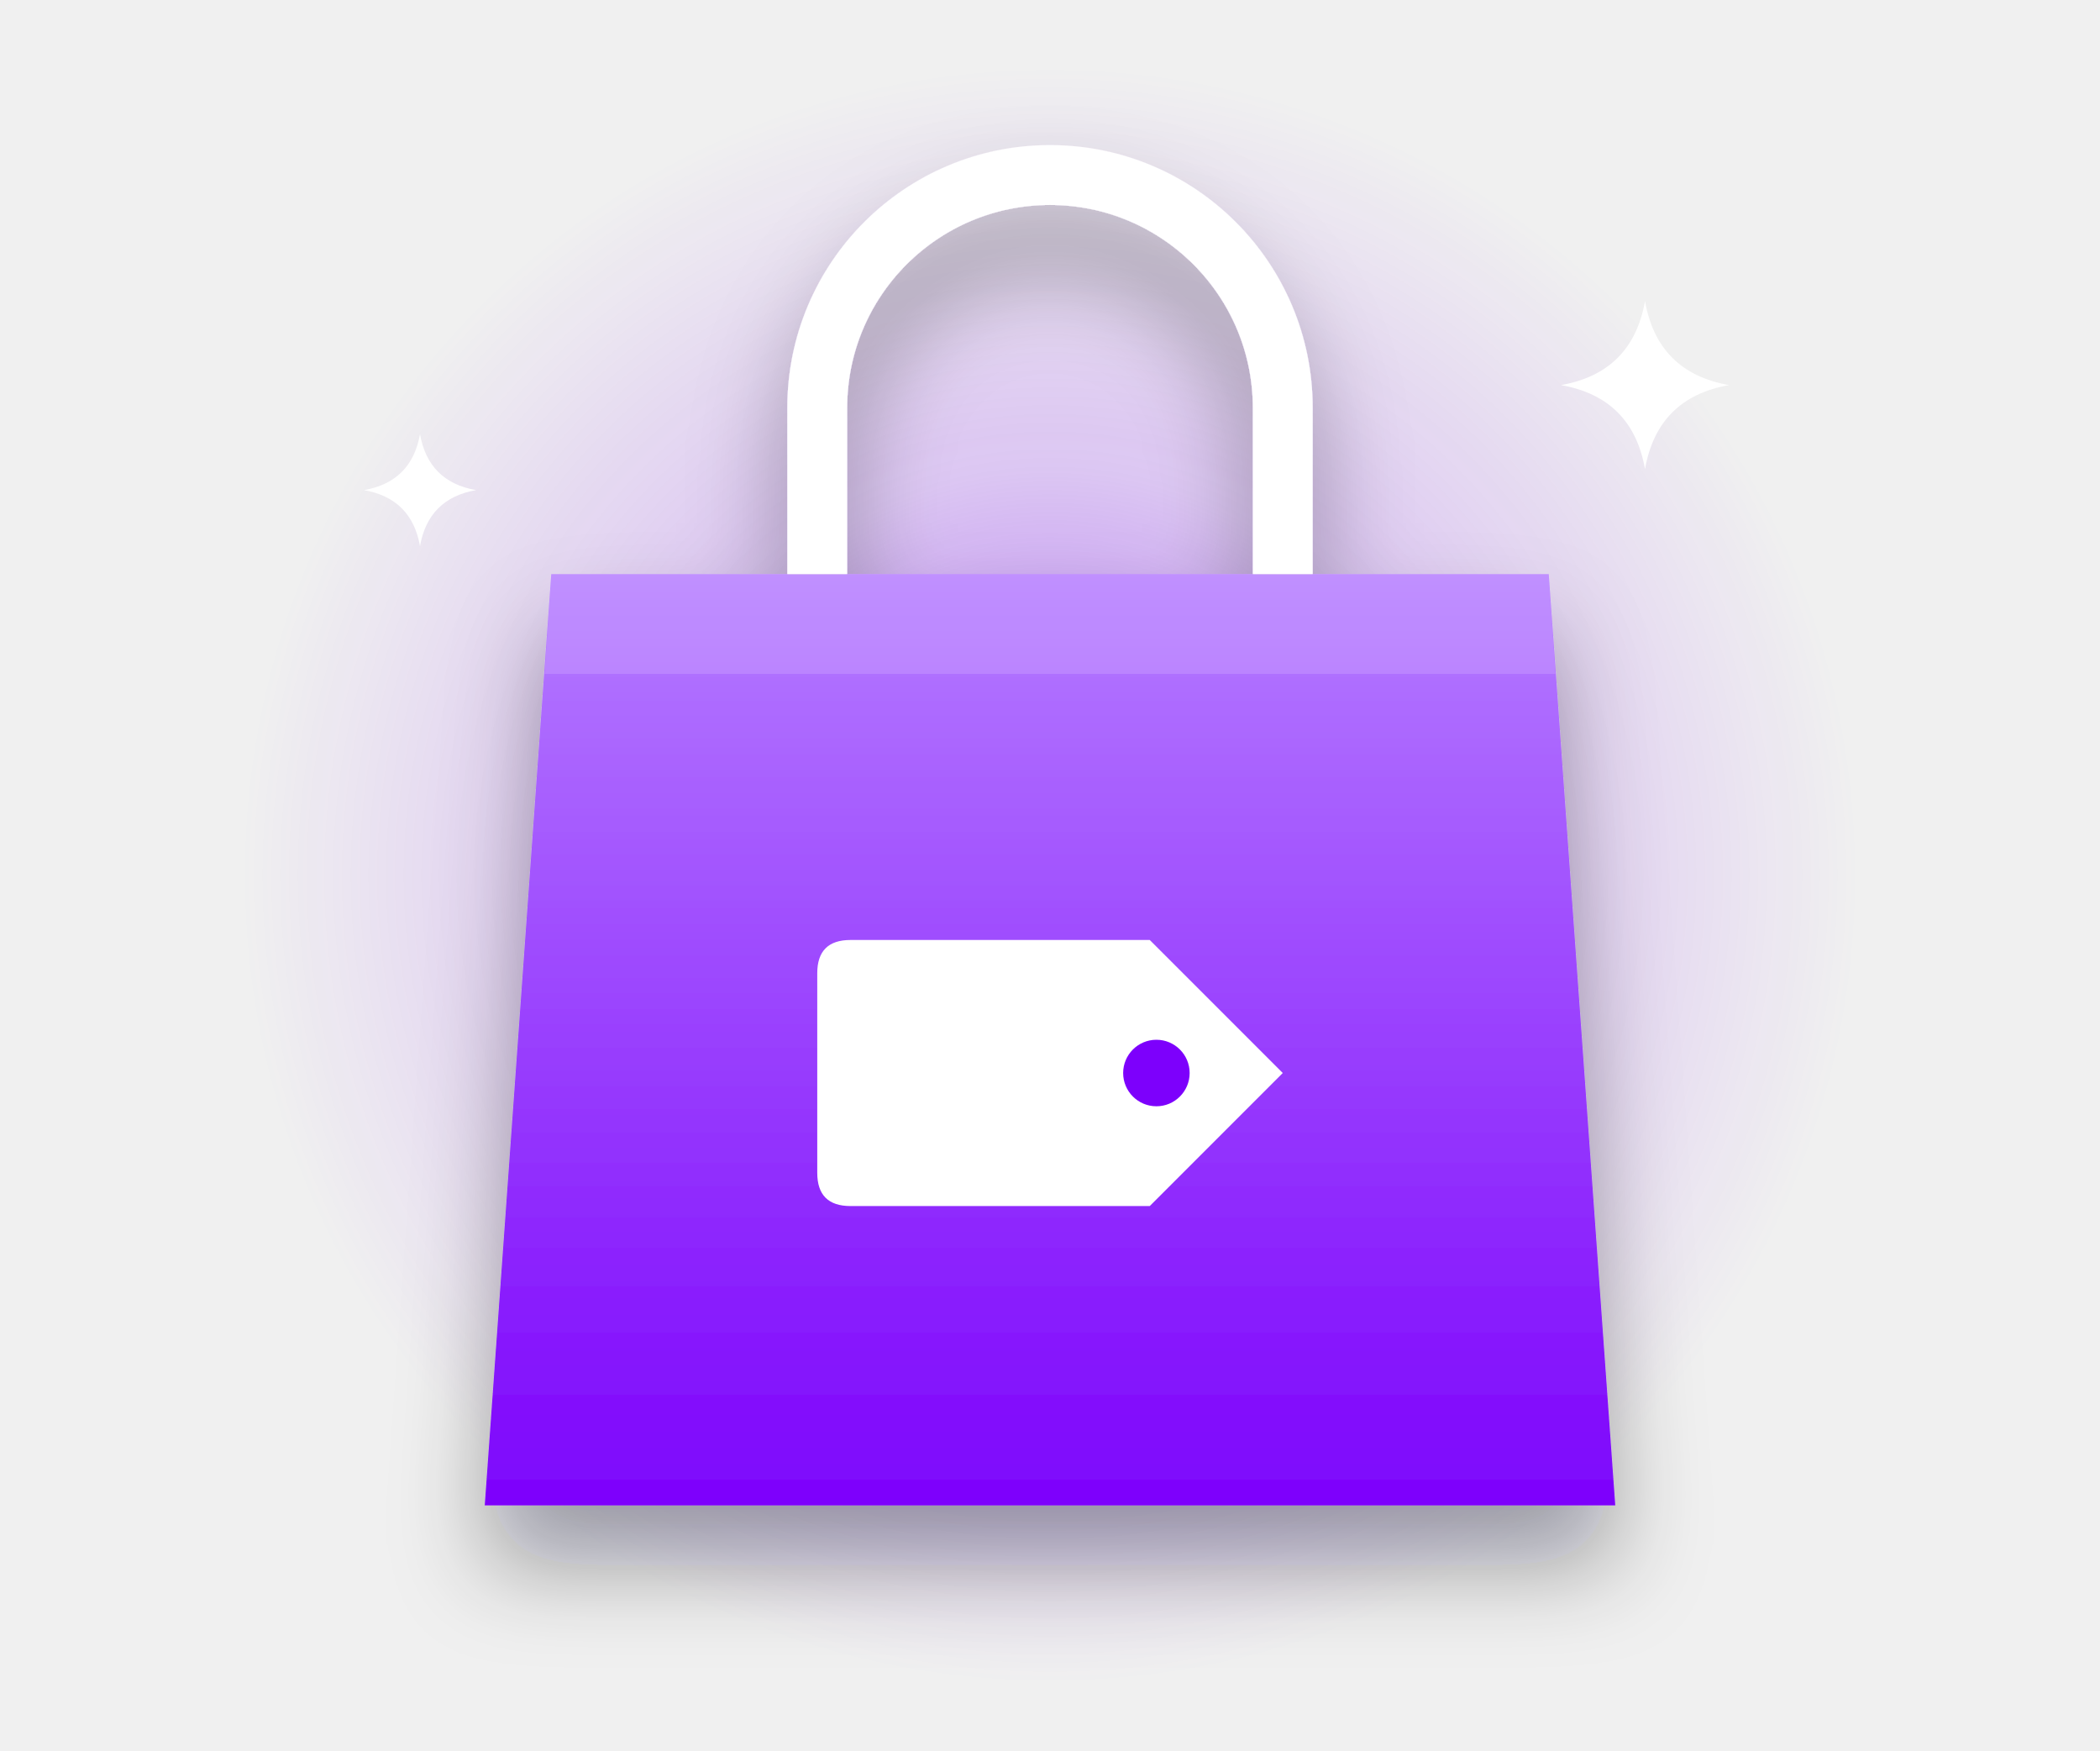
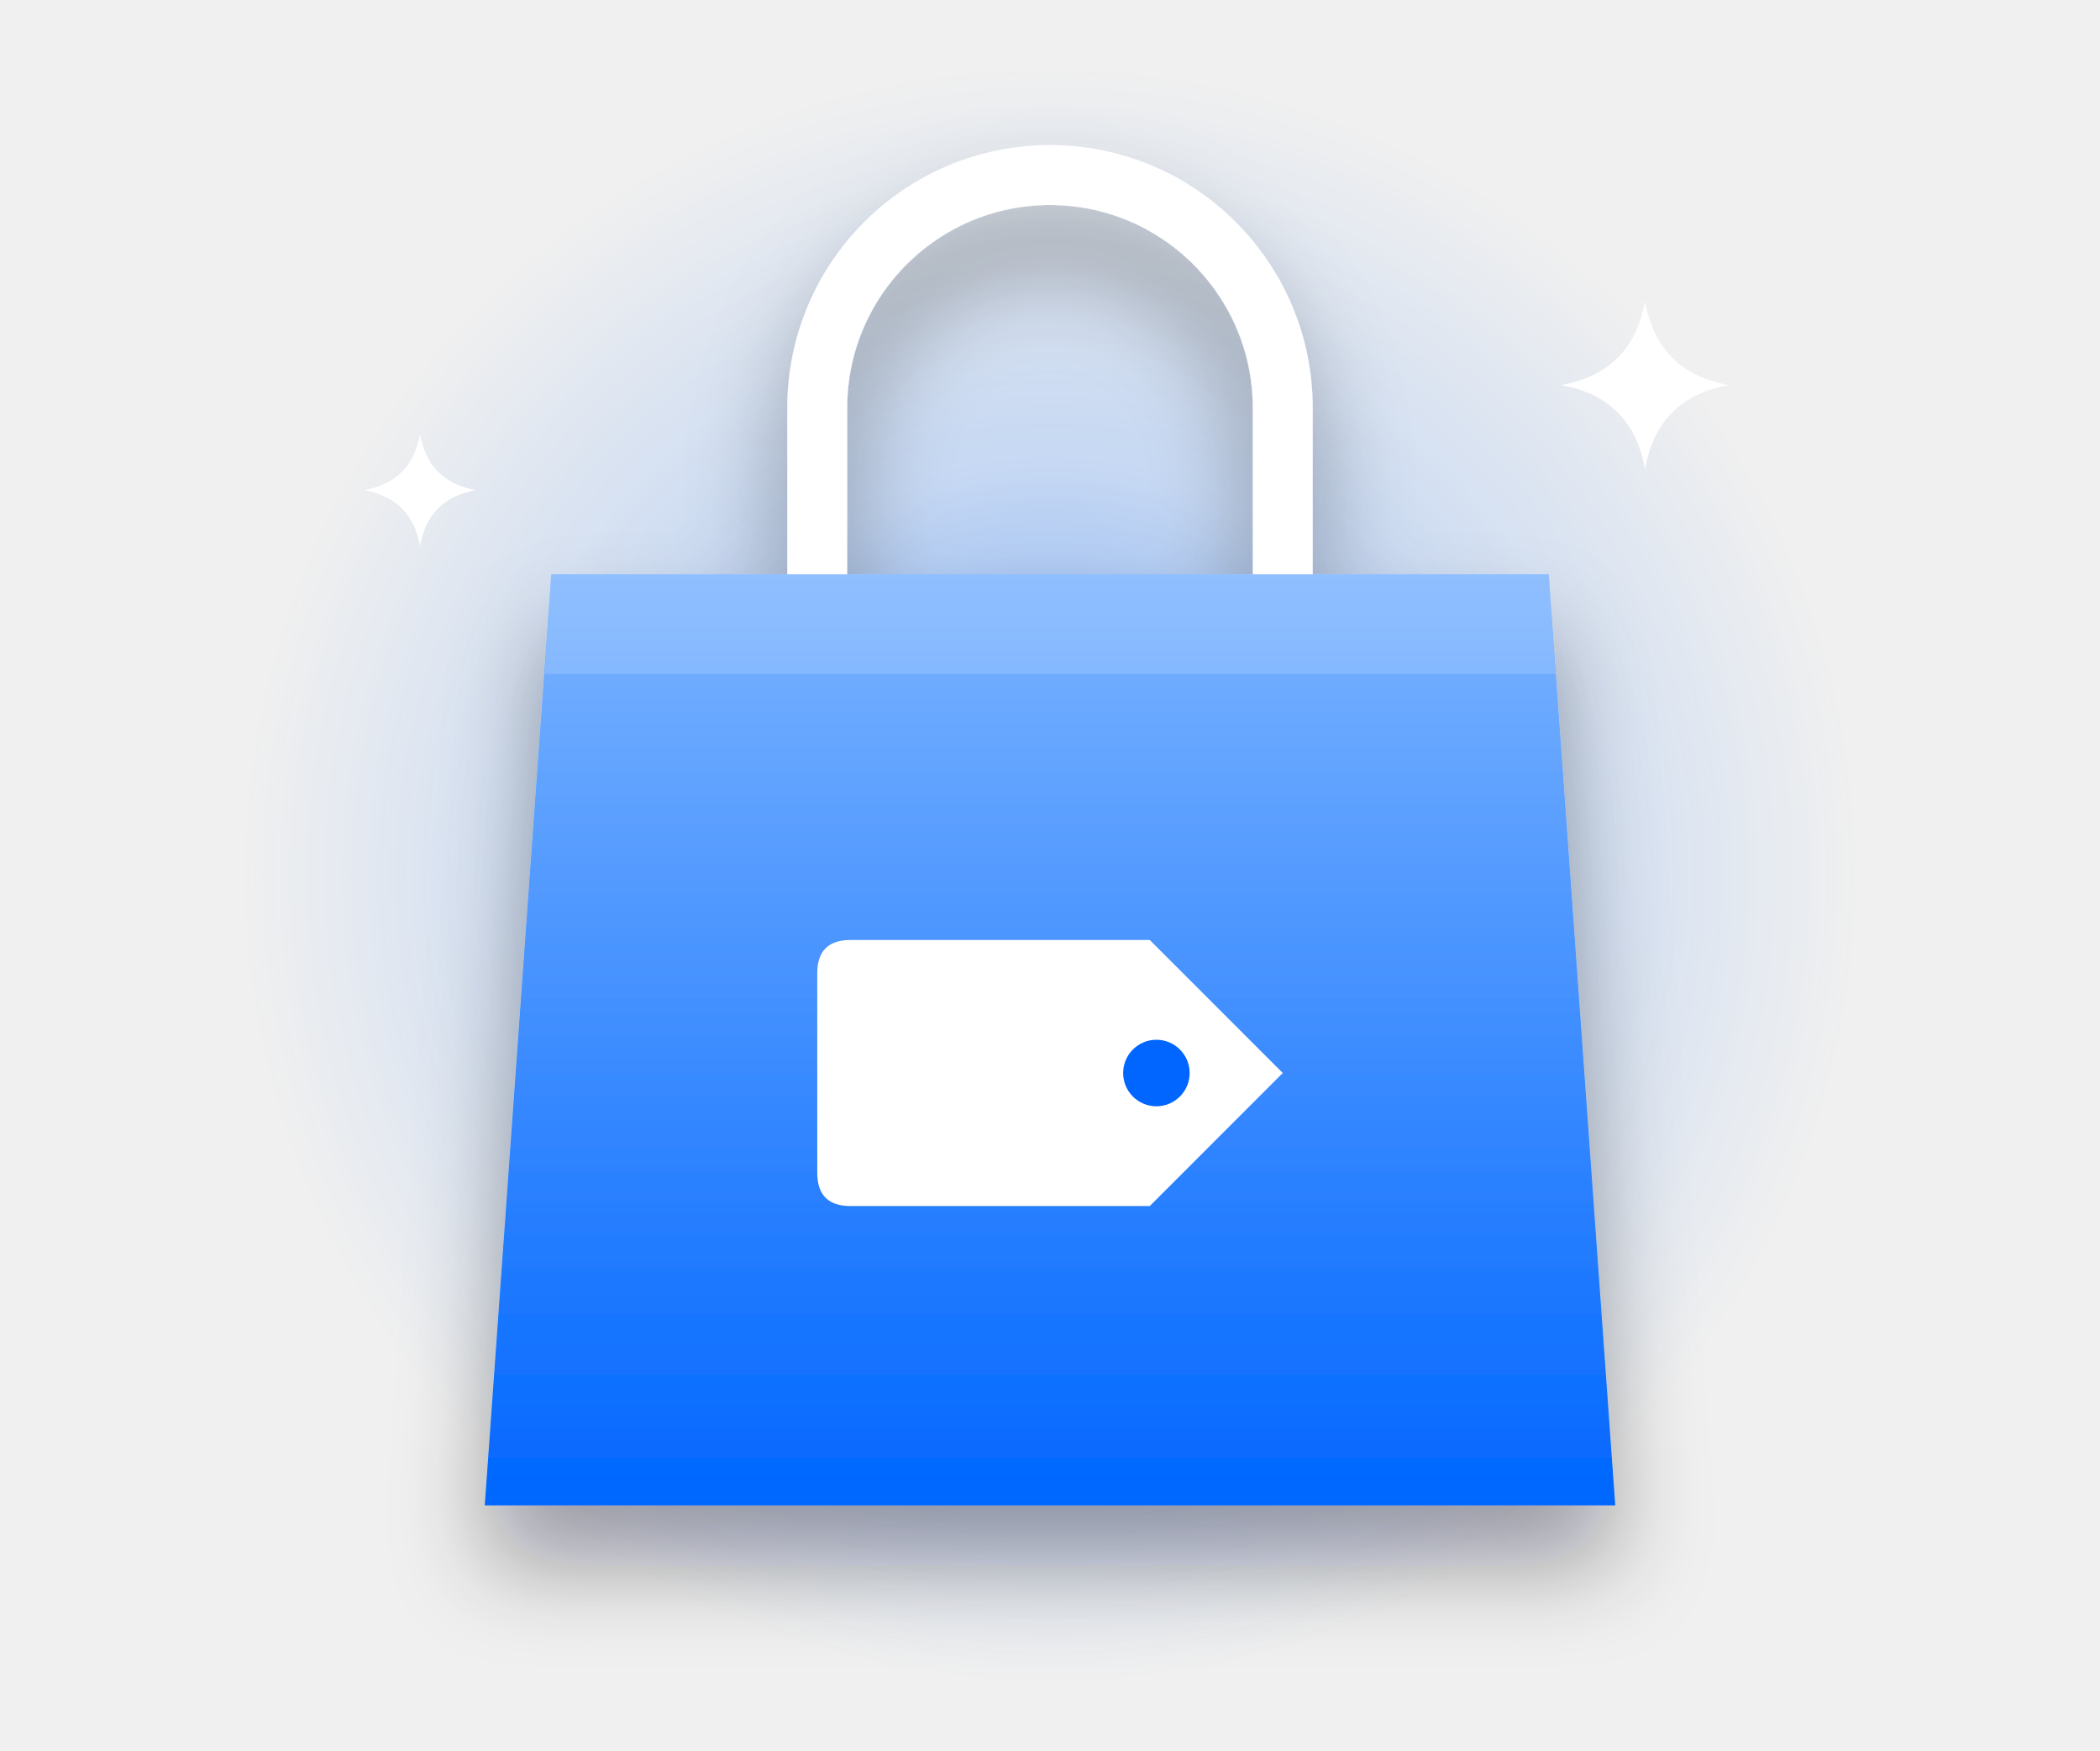
<svg xmlns="http://www.w3.org/2000/svg" viewBox="0 0 600 500">
  <defs>
    <radialGradient id="gillabout" cx=".5" cy=".5" r=".5">
-       <stop offset="0" stop-color="#7D03FC" stop-opacity=".55" />
-       <stop offset=".5" stop-color="#7D03FC" stop-opacity=".18" />
-       <stop offset="1" stop-color="#7D03FC" stop-opacity="0" />
+       <stop offset="0" stop-color="#0066FF" stop-opacity=".55" />
+       <stop offset=".5" stop-color="#0066FF" stop-opacity=".18" />
+       <stop offset="1" stop-color="#0066FF" stop-opacity="0" />
    </radialGradient>
    <linearGradient id="willabout" x1="0" y1="0" x2="0" y2="1">
      <stop offset="0" stop-color="#FFFFFF" />
      <stop offset=".6" stop-color="#E9ECF3" />
      <stop offset="1" stop-color="#B9C0CF" />
    </linearGradient>
    <linearGradient id="wsillabout" x1="0" y1="0" x2="1" y2="0">
      <stop offset="0" stop-color="#C8CEDB" />
      <stop offset=".35" stop-color="#FFFFFF" />
      <stop offset="1" stop-color="#AEB6C6" />
    </linearGradient>
    <linearGradient id="millabout" x1="0" y1="0" x2="1" y2="1">
      <stop offset="0" stop-color="#4A5366" />
      <stop offset=".45" stop-color="#232A38" />
      <stop offset="1" stop-color="#0C1019" />
    </linearGradient>
    <linearGradient id="mhillabout" x1="0" y1="0" x2="1" y2="0">
      <stop offset="0" stop-color="#151A25" />
      <stop offset=".3" stop-color="#5A6478" />
      <stop offset=".55" stop-color="#262D3B" />
      <stop offset="1" stop-color="#0E121B" />
    </linearGradient>
    <linearGradient id="scillabout" x1="0" y1="0" x2="1" y2="1">
-       <stop offset="0" stop-color="#9B4DFF" />
-       <stop offset=".5" stop-color="#5B12E0" />
-       <stop offset="1" stop-color="#1A0B5C" />
+       <stop offset="0" stop-color="#4D99FF" />
+       <stop offset=".5" stop-color="#0D6EE5" />
+       <stop offset="1" stop-color="#09335E" />
    </linearGradient>
    <linearGradient id="vlillabout" x1="0" y1="0" x2="0" y2="1">
-       <stop offset="0" stop-color="#B57CFF" />
-       <stop offset="1" stop-color="#7D03FC" />
+       <stop offset="0" stop-color="#7CB4FF" />
+       <stop offset="1" stop-color="#0066FF" />
    </linearGradient>
    <linearGradient id="tanillabout" x1="0" y1="0" x2="1" y2="0">
      <stop offset="0" stop-color="#A88B62" />
      <stop offset=".5" stop-color="#D9C39C" />
      <stop offset="1" stop-color="#9B7E55" />
    </linearGradient>
    <linearGradient id="cardillabout" x1="0" y1="0" x2="1" y2="1">
      <stop offset="0" stop-color="#FFFFFF" />
-       <stop offset="1" stop-color="#E4E1F5" />
+       <stop offset="1" stop-color="#E1EBF5" />
    </linearGradient>
    <linearGradient id="kraftillabout" x1="0" y1="0" x2="1" y2="1">
      <stop offset="0" stop-color="#E8C79A" />
      <stop offset="1" stop-color="#B98B55" />
    </linearGradient>
    <filter id="billabout" x="-50%" y="-50%" width="200%" height="200%">
      <feGaussianBlur stdDeviation="12" />
    </filter>
    <filter id="sillabout" x="-50%" y="-50%" width="200%" height="200%">
      <feGaussianBlur stdDeviation="4" />
    </filter>
    <filter id="dillabout" x="-40%" y="-40%" width="180%" height="200%">
-       <feDropShadow dx="0" dy="18" stdDeviation="14" flood-color="#0B0620" flood-opacity=".35" />
+       <feDropShadow dx="0" dy="18" stdDeviation="14" flood-color="#051321" flood-opacity=".35" />
    </filter>
  </defs>
  <circle cx="300" cy="250" r="230" fill="url(#gillabout)" />
  <g transform="translate(300 240) rotate(0) scale(0.95)" filter="url(#dillabout)">
    <path d="M-150 -80 H150 L170 200 H-170 Z" fill="url(#vlillabout)" />
    <path d="M-70 -80 V-130 a70 70 0 0 1 140 0 V-80" fill="none" stroke="#fff" stroke-width="18" />
    <path d="M-150 -80 H150 L152 -50 H-152 Z" fill="#fff" opacity=".15" />
    <g transform="translate(0 70)">
      <path d="M-60 -40 H30 L70 0 L30 40 H-60 Q-70 40 -70 30 V-30 Q-70 -40 -60 -40 Z" fill="#fff" />
-       <circle cx="32" cy="0" r="10" fill="#7D03FC" />
+       <circle cx="32" cy="0" r="10" fill="#0066FF" />
    </g>
  </g>
  <g transform="translate(470 110) rotate(0) scale(0.6)">
    <path d="M0 -40 Q6 -6 40 0 Q6 6 0 40 Q-6 6 -40 0 Q-6 -6 0 -40 Z" fill="#fff" />
  </g>
  <g transform="translate(120 140) rotate(0) scale(0.4)">
    <path d="M0 -40 Q6 -6 40 0 Q6 6 0 40 Q-6 6 -40 0 Q-6 -6 0 -40 Z" fill="#fff" />
  </g>
</svg>
